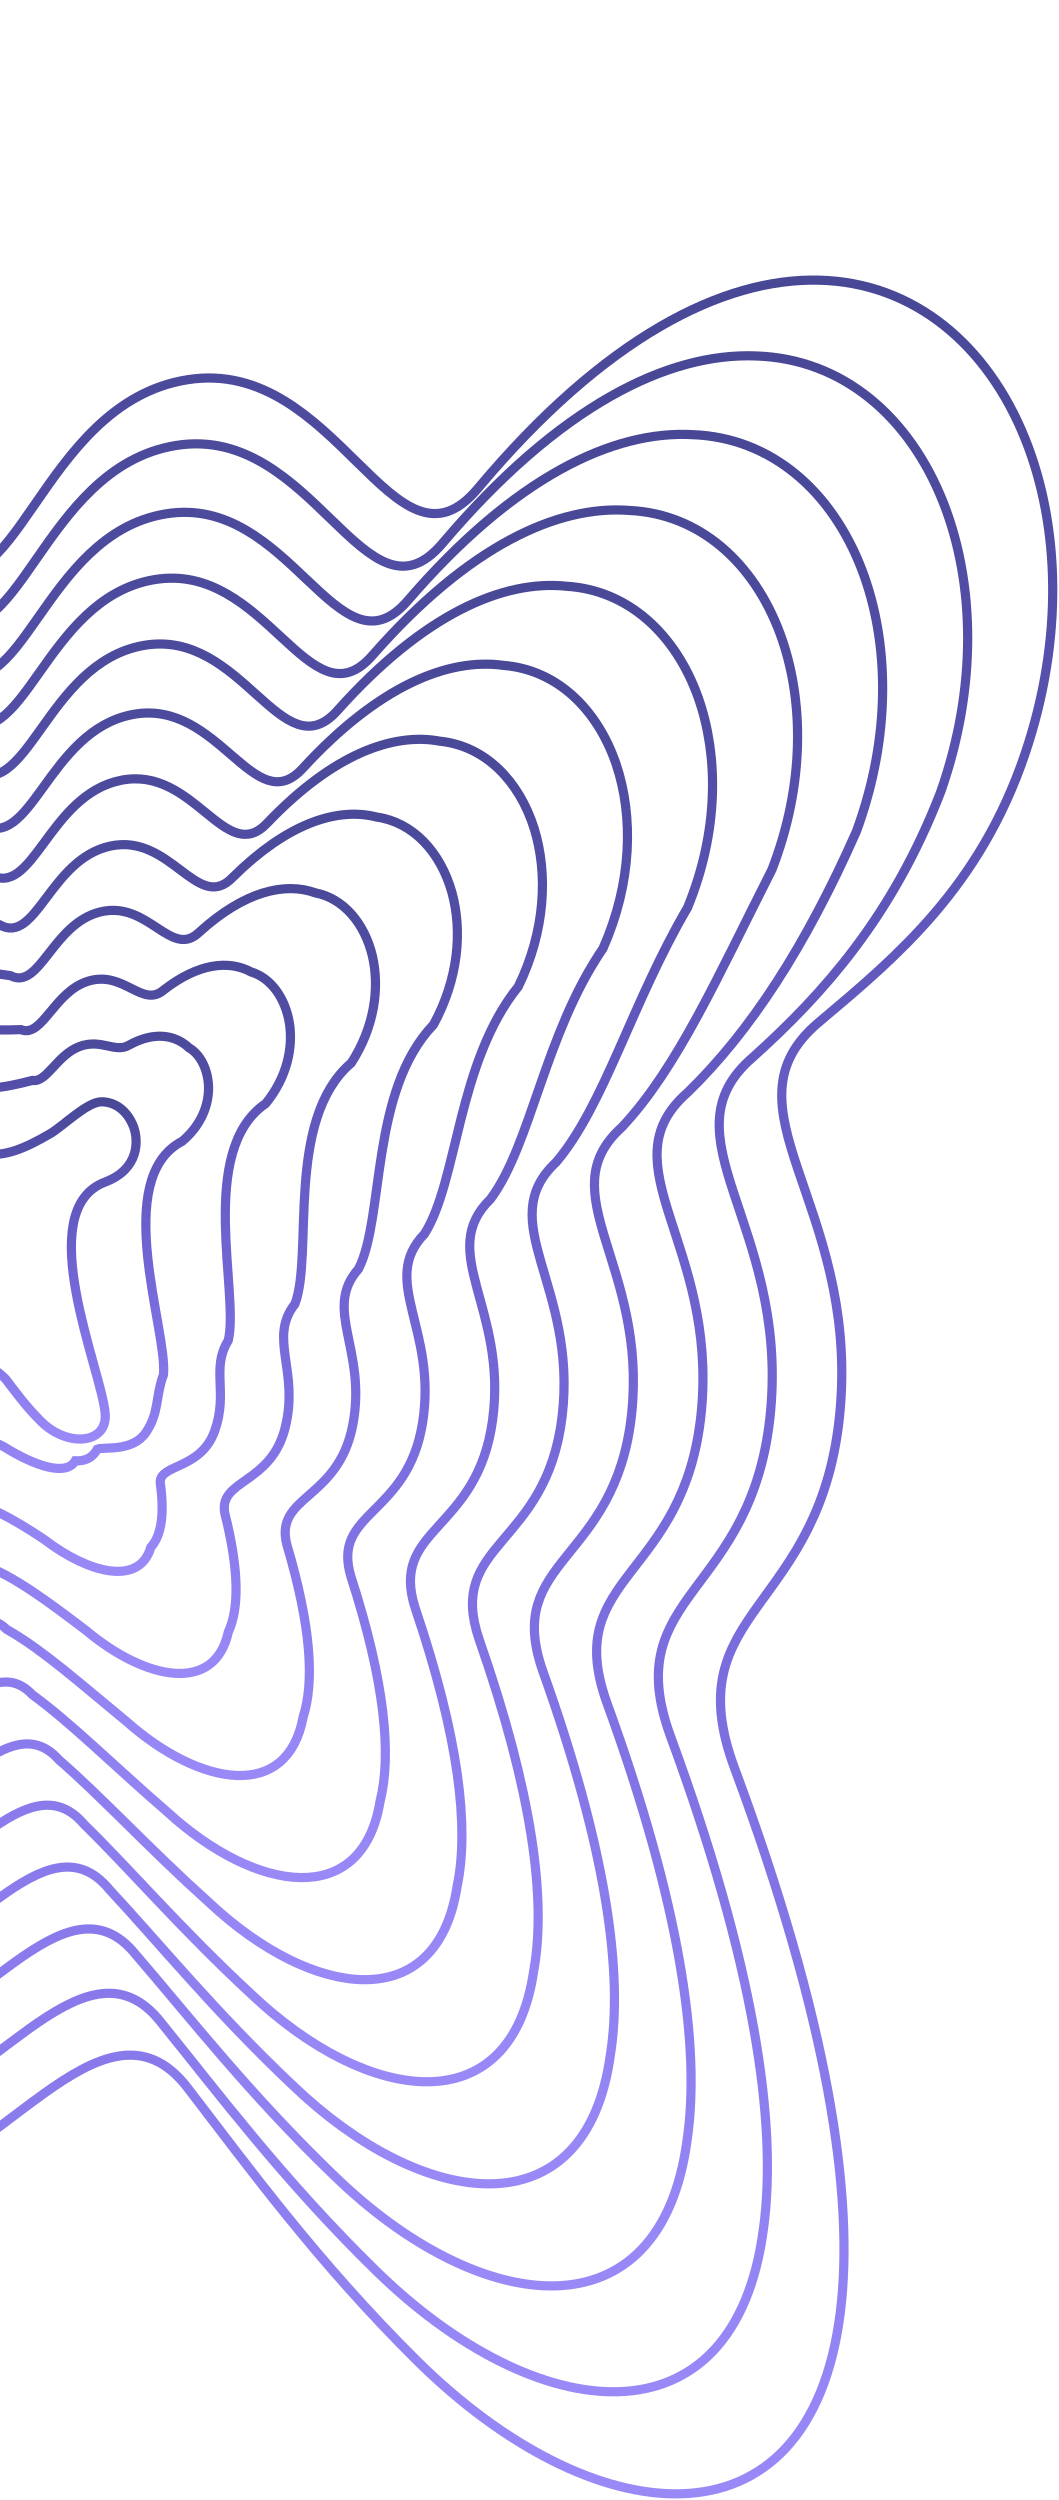
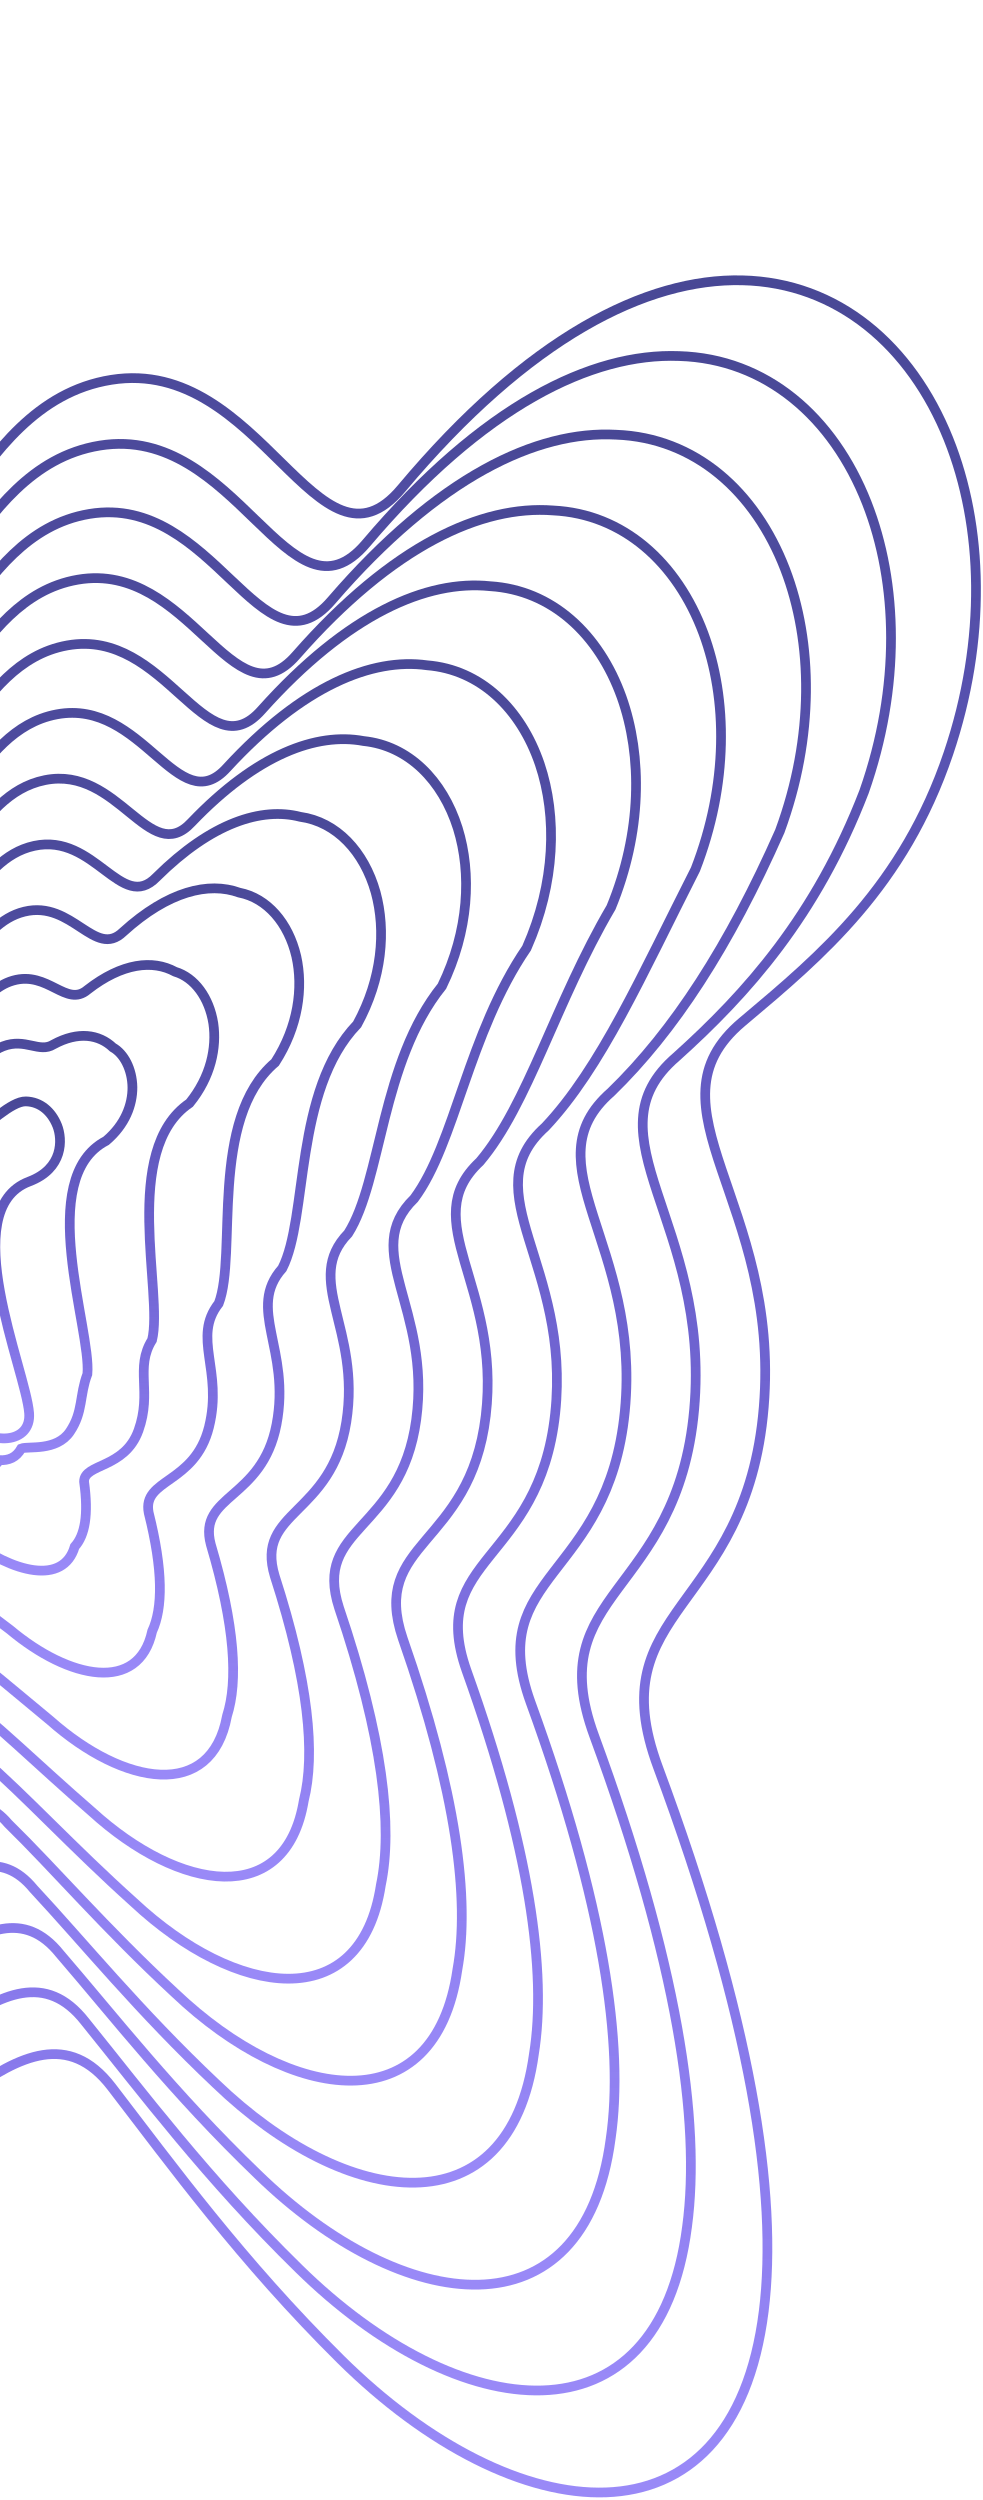
- <svg xmlns="http://www.w3.org/2000/svg" width="345" height="815" viewBox="0 0 345 815" fill="none">
-   <path d="M-125.131 50.001C-145.594 -4.981 -246.829 -32.132 -230.123 77.341C-227.384 95.292 -227.109 126.2 -230.123 163.822C-232.885 198.286 -286.949 217.143 -303.545 261.674C-329.572 331.512 -232.259 380.189 -247.745 416.902C-268.027 464.986 -330.132 485.848 -364.484 512.155C-396.823 536.92 -417.422 576.656 -425.331 617.51C-439.207 689.182 -414.026 764.292 -344.661 768.029C-309.937 769.9 -264.141 753.885 -206.629 710.599C-180.915 691.246 -158.241 675.297 -138.09 662.4C-86.224 629.207 -100.168 707.722 -38.494 710.599C-3.353 712.239 33.351 644.456 61.135 680.612C80.892 706.32 103.563 737.514 135.94 769.583C192.799 825.903 263.889 834.195 273.944 753.816C278.691 715.872 269.837 658.169 239.464 576.431C220.027 524.123 268.374 525.967 273.944 458.937C279.515 391.907 233.964 360.995 266.938 333.252L267.599 332.697C292.732 311.553 319.538 289.003 334.177 245.691C346.788 208.381 345.583 171.429 334.177 143.035C321.971 112.646 298.081 92.061 266.938 91.331C235.69 90.598 197.14 109.855 155.764 159.257C128.484 191.829 110.009 116.039 61.135 123.787C12.261 131.534 5.469 204.662 -23.81 183.452C-74.669 146.609 -101.165 114.394 -125.131 50.001Z" stroke="url(#paint0_linear_76_2678)" stroke-width="3" />
-   <path d="M-26.412 349.915C-29.526 341.474 -44.04 343.69 -44.774 352.837C-45.61 363.253 -40.512 376.826 -41.102 387.266C-42.239 407.424 -49.135 413.161 -62.866 423.786C-67.787 427.588 -70.922 433.688 -72.126 439.96C-74.237 450.963 -70.405 462.493 -59.849 463.067C-54.564 463.354 -47.595 460.895 -38.842 454.25C-34.929 451.279 -31.479 448.831 -28.412 446.851C-15.061 437.542 -2.636 444.836 1.907 449.647C4.914 453.594 8.364 458.382 13.292 463.305C21.945 471.951 35.049 470.819 34.294 460.885C33.228 446.851 10.027 394.467 34.294 385.333C45.566 381.09 45.196 371.479 43.461 367.12C41.603 362.455 37.967 359.294 33.228 359.182C28.472 359.07 20.594 367.12 16.308 369.61C0.487 378.804 -13.63 383.556 -26.412 349.915Z" stroke="url(#paint1_linear_76_2678)" stroke-width="3" />
-   <path d="M-213.197 101.293C-228.024 1.634 -135.511 26.477 -116.751 76.881C-93.782 138.503 -68.39 167.384 -20.675 200.075C6.159 219.259 12.617 152.489 57.368 145.232C102.119 137.975 119.216 206.75 144.253 177.121C182.332 132.184 217.738 114.949 246.339 116.036C274.754 116.897 296.539 135.942 307.545 163.903C317.823 190.051 318.671 223.983 306.685 258.119C291.041 298.695 268.449 323.951 245.505 344.602C215.537 370.291 256.702 398.665 251.246 459.69C245.789 520.715 201.305 518.868 218.597 566.068C245.784 639.991 253.526 692.058 248.934 726.224C239.579 799.137 174.51 791.32 122.289 739.966C92.344 710.674 71.13 682.34 52.547 659.37C26.987 626.653 -6.722 688.544 -39.052 687.32C-95.566 685.002 -83.236 613.774 -130.746 644.1C-149.399 655.961 -170.308 670.521 -193.945 688.116C-247.234 727.446 -289.251 740.976 -320.653 738.281C-383.712 734.599 -406.525 665.983 -393.759 600.523C-386.422 563.103 -367.496 526.726 -337.848 504.023C-305.343 479.13 -248.208 459.631 -229.65 414.065C-215.533 380.192 -304.178 335.363 -280.597 271.282C-265.596 230.225 -216.502 212.527 -213.951 180.701C-211.174 146.06 -211.078 117.682 -213.197 101.293Z" stroke="url(#paint2_linear_76_2678)" stroke-width="3" />
-   <path d="M-195.511 126.253C-208.436 36.736 -124.782 59.189 -107.752 104.849C-85.814 163.492 -61.562 188.944 -17.061 217.378C7.29 234.475 13.403 174.281 53.965 167.538C94.528 160.795 110.222 222.332 132.981 195.742C167.706 155.418 199.917 140.26 225.829 141.698C251.475 142.687 271.122 160.127 280.912 185.569C290.047 209.384 290.538 240.184 279.192 271.035C262.694 308.361 244.694 336.216 224.162 356.141C197.244 379.691 233.963 405.433 228.629 460.254C223.294 515.074 182.738 513.23 197.859 555.169C221.82 621.035 228.44 667.297 224.008 697.573C215.366 762.782 156.413 755.466 108.907 709.245C81.438 682.828 61.712 657.445 44.329 637.288C21.032 608.118 -9.634 663.913 -39.106 663.109C-90.377 661.357 -79.679 597.647 -122.763 625.008C-139.891 635.794 -159.005 648.917 -180.53 664.695C-229.518 699.941 -267.695 710.945 -295.73 707.437C-352.39 703.821 -372.802 641.925 -361.164 582.893C-354.409 549.028 -337.185 516.132 -310.27 495.565C-279.66 472.17 -227.578 454.099 -210.771 411.203C-198.044 380.282 -277.892 339.449 -256.79 281.336C-243.407 243.89 -199.354 227.41 -197.018 198.328C-194.484 166.781 -194.016 141.028 -195.511 126.253Z" stroke="url(#paint3_linear_76_2678)" stroke-width="3" />
-   <path d="M-178.589 150.206C-189.633 70.503 -114.708 90.648 -99.382 131.731C-78.44 187.601 -55.29 209.719 -13.935 234.001C7.971 249.073 13.748 195.236 50.186 188.984C86.623 182.731 100.939 237.254 121.454 213.607C152.879 177.748 181.944 164.612 205.207 166.405C228.123 167.524 245.664 183.422 254.253 206.438C262.258 228.005 262.392 255.786 251.67 283.464C234.291 317.672 220.855 348.218 202.705 367.487C178.795 388.983 211.123 412.188 205.903 461.003C200.683 509.818 163.991 507.971 176.964 544.803C197.737 602.854 203.243 643.479 198.966 669.978C191.023 727.721 138.096 720.88 95.231 679.625C70.195 655.986 51.926 633.461 35.716 616.042C14.646 590.311 -13.024 640.215 -39.684 639.826C-85.791 638.634 -76.709 582.21 -115.434 606.705C-131.063 616.454 -148.411 628.188 -167.858 642.208C-212.621 673.499 -247.017 682.018 -271.727 677.686C-322.076 674.124 -340.118 618.723 -329.59 565.903C-323.407 535.472 -307.857 505.936 -283.635 487.431C-254.871 465.45 -207.763 448.743 -192.682 408.365C-181.324 380.285 -252.497 343.3 -233.843 290.944C-222.057 256.972 -182.977 241.652 -180.852 215.209C-178.556 186.642 -177.716 163.42 -178.589 150.206Z" stroke="url(#paint4_linear_76_2678)" stroke-width="3" />
-   <path d="M-160.912 174.158C-170.054 104.273 -103.992 122.109 -90.396 158.613C-70.487 211.715 -48.481 230.498 -10.343 250.624C9.079 263.67 14.51 216.192 46.757 210.43C79.004 204.668 91.916 252.174 110.151 231.47C138.221 200.078 164.089 188.965 184.661 191.113C204.807 192.364 220.21 206.721 227.582 227.31C234.444 246.63 234.22 271.39 224.141 295.894C205.911 326.987 197.063 360.232 181.327 378.848C160.469 398.29 188.35 418.956 183.252 461.765C178.154 504.573 145.392 502.723 156.195 534.445C173.742 584.676 178.125 619.664 174.009 642.383C166.78 692.657 119.972 686.29 81.824 650.002C59.265 629.142 42.486 609.477 27.479 594.798C8.672 572.508 -15.953 616.517 -39.752 616.546C-80.614 615.913 -73.165 566.778 -107.461 588.406C-121.564 597.119 -137.116 607.463 -154.45 619.725C-194.909 647.059 -225.463 653.091 -246.804 647.933C-290.752 644.425 -306.391 595.52 -296.993 548.914C-291.393 521.917 -277.545 495.741 -256.059 479.299C-229.192 458.73 -187.139 443.387 -173.811 405.525C-163.843 380.284 -226.216 347.148 -210.042 300.55C-199.874 270.053 -165.837 255.892 -163.927 232.087C-161.873 206.5 -160.662 185.81 -160.912 174.158Z" stroke="url(#paint5_linear_76_2678)" stroke-width="3" />
-   <path d="M-143.24 199.237C-150.483 139.326 -93.284 154.813 -81.419 186.658C-62.547 236.87 -41.688 252.276 -6.772 268.204C10.165 279.195 15.25 238.181 43.306 232.922C71.361 227.663 82.869 268.047 98.823 250.333C123.535 223.478 146.206 214.412 164.087 216.911C181.461 218.29 194.726 231.073 200.882 249.189C206.601 266.219 206.02 287.903 196.585 309.177C177.511 337.085 173.246 372.953 159.923 390.873C142.116 408.218 165.55 426.299 160.576 463.005C155.603 499.711 126.772 497.861 135.404 524.403C149.727 566.704 152.987 595.975 149.033 614.864C142.519 657.558 101.832 651.68 68.403 620.439C48.323 602.405 33.035 585.643 19.231 573.737C2.689 554.937 -18.89 592.955 -39.828 593.399C-75.442 593.328 -69.624 551.591 -99.492 570.303C-112.068 577.961 -125.822 586.892 -141.042 597.368C-177.194 620.684 -203.904 624.216 -221.878 618.244C-259.425 614.798 -272.662 572.499 -264.393 532.211C-259.377 508.708 -247.231 485.952 -228.481 471.609C-203.514 452.499 -166.52 438.554 -154.945 403.293C-146.367 380.949 -199.938 351.736 -186.245 311C-177.694 284.047 -148.701 271.077 -147.005 249.963C-145.195 227.414 -143.613 209.302 -143.24 199.237Z" stroke="url(#paint6_linear_76_2678)" stroke-width="3" />
-   <path d="M-126.336 223.189C-131.693 173.1 -83.239 186.278 -73.081 213.542C-55.205 260.992 -35.45 273.059 -3.682 284.828C10.805 293.792 15.554 259.14 39.477 254.371C63.399 249.602 73.526 282.965 87.233 268.196C108.64 245.81 128.159 238.769 143.386 241.625C158.026 243.135 169.18 254.377 174.132 270.065C178.72 284.847 177.781 303.51 168.97 321.609C149.011 346.401 149.321 384.98 138.384 402.249C123.591 417.54 142.627 433.081 137.766 463.778C132.906 494.474 107.947 492.62 114.427 514.049C125.554 548.526 127.699 572.155 123.9 587.261C118.086 622.482 83.435 617.078 54.656 590.806C37.013 575.553 23.184 561.652 10.555 552.488C-3.757 537.131 -22.335 569.253 -40.455 570.114C-70.897 570.604 -66.698 536.16 -92.199 552.004C-103.273 558.626 -115.259 566.166 -128.397 574.882C-160.318 594.239 -183.24 595.281 -197.883 588.481C-229.107 585.087 -239.969 549.287 -232.812 515.216C-228.369 495.148 -217.9 475.755 -201.847 463.475C-178.729 445.777 -146.717 433.195 -136.87 400.447C-129.665 380.943 -174.545 355.58 -163.304 320.603C-156.354 297.125 -132.343 285.314 -130.858 266.839C-129.287 247.272 -127.332 231.692 -126.336 223.189Z" stroke="url(#paint7_linear_76_2678)" stroke-width="3" />
-   <path d="M-108.687 247.139C-112.145 206.881 -72.564 217.748 -64.14 240.43C-47.309 285.126 -28.71 293.851 -0.177 301.454C11.822 308.388 16.223 280.103 35.949 275.823C55.676 271.544 64.395 297.88 75.818 286.058C93.862 268.145 110.179 263.131 122.712 266.345C134.578 267.988 143.592 277.689 147.328 290.948C150.773 303.482 149.479 319.123 141.315 334.045C120.526 355.721 125.409 397.032 116.886 413.654C105.146 426.892 119.733 439.893 115 464.574C110.266 489.256 89.244 487.398 93.556 503.708C101.459 530.353 102.483 548.334 98.848 559.653C93.751 587.394 65.227 582.463 41.173 561.164C26.015 548.693 13.682 537.656 2.262 531.238C-9.782 519.327 -25.309 545.549 -40.564 546.829C-65.752 547.881 -63.184 520.737 -84.25 533.711C-93.794 539.296 -103.979 545.445 -115 552.399C-142.604 567.794 -161.678 566.339 -172.951 558.706C-197.77 555.365 -206.229 526.068 -200.203 498.218C-196.345 481.587 -187.581 465.558 -174.268 455.341C-153.061 439.052 -126.115 427.832 -118.023 397.592C-112.209 380.93 -148.281 359.417 -139.522 330.202C-134.189 310.201 -115.224 299.547 -113.955 283.711C-112.626 267.126 -110.304 254.079 -108.687 247.139Z" stroke="url(#paint8_linear_76_2678)" stroke-width="3" />
-   <path d="M-91.533 271.087C-93.107 240.673 -62.185 249.227 -55.449 267.322C-39.565 309.279 -22.014 314.654 3.448 318.082C13.024 322.983 17.102 301.071 32.739 297.28C48.376 293.489 55.736 312.788 64.937 303.918C79.719 290.483 92.922 287.502 102.829 291.077C111.985 292.854 118.908 301.013 121.446 311.843C123.766 322.127 122.107 334.743 114.544 346.485C92.797 365.047 102.294 409.121 96.141 425.104C87.392 436.287 97.606 446.746 92.972 465.405C88.337 484.065 71.137 482.201 73.3 493.384C78.018 512.183 77.924 524.505 74.431 532.03C70.022 552.28 47.471 547.822 28.011 531.501C15.252 521.815 4.347 513.646 -5.93 509.98C-15.772 501.521 -28.334 521.836 -40.807 523.538C-60.879 525.154 -59.93 505.321 -76.676 515.422L-77.141 515.684C-85.067 520.153 -93.355 524.826 -102.148 529.917C-125.589 541.343 -140.918 537.382 -148.881 528.909C-167.426 525.618 -173.526 502.832 -168.598 481.209C-165.303 468.018 -158.197 455.356 -147.551 447.205C-128.132 432.321 -106.104 422.462 -99.723 394.723C-95.27 380.902 -122.725 363.241 -116.402 339.794C-112.66 323.27 -98.641 313.772 -97.58 300.576C-96.487 286.974 -93.781 276.463 -91.533 271.087Z" stroke="url(#paint9_linear_76_2678)" stroke-width="3" />
-   <path d="M-73.927 296.197C-73.603 275.76 -51.582 281.963 -46.586 295.392C-31.767 334.42 -15.396 336.422 6.801 335.66C13.88 338.508 17.604 323.065 29.03 319.78C40.457 316.496 46.401 328.672 53.309 322.792C64.714 313.896 74.701 312.959 81.905 316.879C88.28 318.782 93.056 325.363 94.377 333.715C95.552 341.704 93.541 351.239 86.635 359.749C64.092 375.113 78.138 421.749 74.404 437.02C68.715 446.099 74.475 453.969 69.973 466.524C65.471 479.079 52.226 477.219 52.222 483.225C53.715 494.097 52.502 500.707 49.178 504.405C45.49 517.075 29.088 513.11 14.373 501.84C4.112 494.982 -5.285 489.716 -14.34 488.818C-21.904 483.848 -31.404 498.167 -40.998 500.281C-55.797 502.455 -56.477 490.019 -68.773 497.202C-75.3 500.693 -81.931 504.035 -88.77 507.439C-107.869 514.848 -119.335 508.4 -123.924 499.126C-136.049 495.9 -139.742 479.725 -135.95 464.425C-133.243 454.733 -127.848 445.494 -119.953 439.445C-102.469 426.033 -85.529 417.579 -80.909 392.465C-77.851 381.548 -96.475 367.818 -92.637 350.242C-90.516 337.269 -81.553 328.969 -80.709 318.471C-79.86 307.914 -76.791 299.984 -73.927 296.197Z" stroke="url(#paint10_linear_76_2678)" stroke-width="3" />
-   <path d="M-56.06 320.179C-53.847 309.647 -40.657 313.518 -37.386 322.322C-23.61 358.51 -8.392 357.154 10.583 352.214C15.186 353.019 18.563 343.995 25.813 341.208C33.063 338.421 37.607 343.522 42.241 340.612C50.299 336.221 57.098 337.32 61.621 341.593C65.236 343.625 67.883 348.645 67.993 354.544C68.031 360.262 65.667 366.744 59.407 372.049C36.042 384.257 54.633 433.542 53.302 448.133C50.651 455.134 51.985 460.439 47.61 466.933C43.235 473.428 33.909 471.566 31.747 472.424C30.033 475.416 27.706 476.345 24.546 476.236C21.571 481.375 11.267 477.892 1.256 471.635C-6.532 467.582 -14.439 465.2 -22.29 467.059C-27.596 465.558 -34.06 473.928 -40.802 476.458C-50.373 479.192 -52.674 474.106 -60.556 478.394C-65.559 480.838 -70.398 482.777 -75.13 484.407C-89.932 487.825 -97.568 478.884 -98.804 468.793C-104.555 465.626 -105.857 456.008 -103.191 446.982C-101.067 440.757 -97.369 434.912 -92.2 430.947C-76.62 418.975 -64.723 411.905 -61.849 389.358C-60.176 381.313 -70.034 371.475 -68.666 359.715C-68.154 350.256 -64.213 343.135 -63.582 335.306C-62.975 327.761 -59.541 322.39 -56.06 320.179Z" stroke="url(#paint11_linear_76_2678)" stroke-width="3" />
+ <svg xmlns="http://www.w3.org/2000/svg" width="303" height="771" viewBox="0 0 303 771" fill="none">
+   <path d="M-141.733 47.378C-161.078 -4.6 -256.782 -30.268 -240.989 73.225C-238.4 90.195 -238.139 119.414 -240.989 154.981C-243.6 187.561 -294.71 205.389 -310.399 247.487C-335.004 313.509 -243.008 359.527 -257.648 394.233C-276.822 439.69 -335.534 459.413 -368.009 484.282C-398.581 507.694 -418.054 545.26 -425.531 583.881C-438.649 651.638 -414.844 722.644 -349.269 726.177C-316.442 727.945 -273.148 712.805 -218.778 671.885C-194.469 653.589 -173.034 638.511 -153.984 626.319C-104.951 594.94 -118.134 669.164 -59.83 671.885C-26.608 673.434 8.09 609.356 34.356 643.536C53.033 667.839 74.466 697.329 105.074 727.646C158.827 780.888 226.033 788.728 235.539 712.74C240.026 676.869 231.655 622.319 202.942 545.046C184.567 495.597 230.272 497.34 235.539 433.972C240.805 370.604 197.742 341.381 228.915 315.154L229.54 314.629C253.3 294.641 278.641 273.323 292.481 232.376C304.402 197.106 303.263 162.172 292.481 135.329C280.941 106.601 258.357 87.14 228.915 86.45C199.374 85.757 162.931 103.962 123.815 150.665C98.025 181.458 80.56 109.809 34.356 117.133C-11.847 124.457 -18.269 193.589 -45.948 173.538C-94.028 138.708 -119.077 108.254 -141.733 47.378Z" stroke="url(#paint0_linear_76_2678)" stroke-width="3" />
+   <path d="M-48.407 330.907C-51.352 322.927 -65.072 325.022 -65.766 333.669C-66.557 343.516 -61.737 356.347 -62.294 366.217C-63.37 385.273 -69.889 390.697 -82.87 400.741C-87.522 404.336 -90.486 410.103 -91.624 416.032C-93.62 426.433 -89.997 437.334 -80.017 437.876C-75.022 438.148 -68.433 435.824 -60.159 429.542C-56.459 426.733 -53.197 424.418 -50.298 422.546C-37.677 413.746 -25.931 420.642 -21.635 425.189C-18.793 428.921 -15.531 433.448 -10.873 438.102C-2.693 446.275 9.695 445.205 8.982 435.814C7.974 422.546 -13.96 373.025 8.982 364.389C19.638 360.378 19.288 351.292 17.648 347.171C15.891 342.761 12.454 339.774 7.974 339.668C3.478 339.561 -3.969 347.171 -8.021 349.526C-22.978 358.217 -36.323 362.71 -48.407 330.907Z" stroke="url(#paint1_linear_76_2678)" stroke-width="3" />
+   <path d="M-224.988 95.868C-239.004 1.654 -151.546 25.139 -133.811 72.79C-112.097 131.045 -88.092 158.348 -42.984 189.253C-17.616 207.389 -11.511 144.267 30.795 137.406C73.101 130.546 89.263 195.564 112.933 167.553C148.931 125.071 182.403 108.778 209.441 109.806C236.304 110.62 256.899 128.624 267.304 155.057C277.02 179.776 277.822 211.855 266.49 244.126C251.701 282.485 230.344 306.361 208.653 325.883C180.322 350.169 219.238 376.993 214.08 434.684C208.922 492.375 166.868 490.629 183.215 535.25C208.917 605.134 216.236 654.356 211.895 686.656C203.05 755.585 141.537 748.195 92.169 699.647C63.86 671.956 43.805 645.169 26.237 623.454C2.074 592.525 -29.794 651.034 -60.358 649.877C-113.783 647.686 -102.127 580.349 -147.041 609.019C-164.675 620.231 -184.442 633.996 -206.787 650.629C-257.165 687.811 -296.886 700.602 -326.573 698.054C-386.187 694.573 -407.753 629.706 -395.685 567.822C-388.748 532.446 -370.857 498.058 -342.828 476.595C-312.099 453.062 -258.086 434.628 -240.542 391.551C-227.196 359.529 -310.998 317.149 -288.705 256.569C-274.524 217.756 -228.112 201.025 -225.7 170.938C-223.076 138.189 -222.985 111.362 -224.988 95.868Z" stroke="url(#paint2_linear_76_2678)" stroke-width="3" />
+   <path d="M-208.267 119.465C-220.487 34.838 -141.403 56.064 -125.303 99.23C-104.564 154.669 -81.637 178.731 -39.568 205.611C-16.546 221.773 -10.768 164.868 27.579 158.494C65.925 152.12 80.762 210.294 102.277 185.157C135.105 147.036 165.556 132.706 190.052 134.066C214.297 135 232.871 151.488 242.126 175.54C250.762 198.053 251.225 227.171 240.5 256.336C224.903 291.622 207.886 317.956 188.477 336.792C163.029 359.056 197.742 383.392 192.699 435.217C187.656 487.042 149.315 485.299 163.61 524.947C186.263 587.214 192.52 630.948 188.331 659.57C180.161 721.216 124.429 714.3 79.519 670.604C53.55 645.631 34.902 621.634 18.469 602.578C-3.555 575.002 -32.546 627.749 -60.408 626.989C-108.877 625.333 -98.764 565.104 -139.494 590.97C-155.686 601.166 -173.756 613.572 -194.105 628.489C-240.416 661.809 -276.508 672.211 -303.011 668.895C-356.576 665.476 -375.872 606.963 -364.87 551.155C-358.484 519.141 -342.201 488.042 -316.757 468.599C-287.819 446.482 -238.583 429.399 -222.694 388.846C-210.662 359.615 -286.147 321.013 -266.199 266.074C-253.547 230.674 -211.901 215.095 -209.692 187.602C-207.296 157.778 -206.854 133.432 -208.267 119.465Z" stroke="url(#paint3_linear_76_2678)" stroke-width="3" />
+   <path d="M-192.27 142.109C-202.711 66.76 -131.879 85.805 -117.39 124.643C-97.593 177.46 -75.708 198.371 -36.612 221.325C-15.902 235.574 -10.441 184.678 24.005 178.768C58.452 172.857 71.985 224.401 91.38 202.045C121.088 168.146 148.565 155.727 170.557 157.422C192.221 158.48 208.803 173.51 216.923 195.269C224.491 215.658 224.617 241.92 214.481 268.086C198.052 300.426 185.35 329.302 168.191 347.519C145.588 367.84 176.15 389.777 171.215 435.925C166.28 482.074 131.593 480.327 143.857 515.147C163.495 570.026 168.7 608.432 164.657 633.483C157.148 688.071 107.112 681.603 66.589 642.602C42.921 620.255 25.65 598.961 10.326 582.494C-9.593 558.169 -35.751 605.345 -60.954 604.978C-104.542 603.851 -95.956 550.51 -132.565 573.666C-147.341 582.883 -163.741 593.976 -182.125 607.23C-224.443 636.811 -256.96 644.865 -280.32 640.77C-327.918 637.402 -344.974 585.028 -335.021 535.094C-329.176 506.326 -314.476 478.403 -291.577 460.91C-264.385 440.129 -219.85 424.335 -205.593 386.163C-194.856 359.617 -262.14 324.653 -244.505 275.157C-233.363 243.042 -196.419 228.559 -194.409 203.56C-192.239 176.554 -191.445 154.601 -192.27 142.109Z" stroke="url(#paint4_linear_76_2678)" stroke-width="3" />
+   <path d="M-175.559 164.752C-184.202 98.685 -121.749 115.547 -108.896 150.057C-90.075 200.257 -69.271 218.014 -33.217 237.041C-14.856 249.374 -9.721 204.49 20.764 199.042C51.249 193.595 63.456 238.506 80.694 218.933C107.23 189.256 131.685 178.75 151.134 180.781C170.178 181.963 184.74 195.536 191.709 215C198.197 233.265 197.985 256.672 188.456 279.837C171.222 309.231 162.858 340.66 147.982 358.259C128.263 376.639 154.62 396.176 149.801 436.645C144.982 477.115 114.01 475.366 124.222 505.355C140.811 552.842 144.954 585.917 141.063 607.395C134.229 654.923 89.978 648.904 53.915 614.598C32.589 594.878 16.726 576.287 2.539 562.41C-15.241 541.338 -38.52 582.943 -61.019 582.97C-99.648 582.372 -92.606 535.921 -125.029 556.367C-138.361 564.605 -153.063 574.383 -169.45 585.975C-207.698 611.815 -236.583 617.518 -256.759 612.642C-298.306 609.325 -313.09 563.093 -304.205 519.033C-298.912 493.511 -285.82 468.766 -265.507 453.222C-240.108 433.777 -200.353 419.272 -187.753 383.478C-178.33 359.616 -237.295 328.291 -222.005 284.238C-212.392 255.408 -180.215 242.021 -178.409 219.516C-176.468 195.327 -175.323 175.768 -175.559 164.752Z" stroke="url(#paint5_linear_76_2678)" stroke-width="3" />
+   <path d="M-158.853 188.461C-165.7 131.823 -111.626 146.464 -100.41 176.569C-82.568 224.038 -62.849 238.602 -29.84 253.659C-13.829 264.05 -9.022 225.278 17.501 220.306C44.024 215.334 54.903 253.511 69.985 236.765C93.347 211.377 114.779 202.807 131.683 205.169C148.108 206.473 160.648 218.558 166.468 235.684C171.875 251.783 171.326 272.282 162.405 292.395C144.373 318.777 140.342 352.685 127.747 369.627C110.913 386.024 133.066 403.117 128.364 437.818C123.662 472.518 96.407 470.77 104.568 495.862C118.107 535.851 121.19 563.523 117.452 581.38C111.294 621.741 72.829 616.184 41.227 586.65C22.244 569.602 7.792 553.756 -5.258 542.5C-20.896 524.727 -41.297 560.668 -61.09 561.088C-94.759 561.02 -89.259 521.564 -117.495 539.254C-129.384 546.493 -142.386 554.936 -156.775 564.839C-190.952 586.882 -216.203 590.221 -233.194 584.576C-268.69 581.317 -281.204 541.329 -273.386 503.243C-268.644 481.024 -257.162 459.511 -239.436 445.952C-215.834 427.886 -180.861 414.703 -169.918 381.368C-161.809 360.245 -212.453 332.628 -199.508 294.118C-191.425 268.637 -164.015 256.376 -162.412 236.415C-160.7 215.099 -159.206 197.976 -158.853 188.461Z" stroke="url(#paint6_linear_76_2678)" stroke-width="3" />
+   <path d="M-142.872 211.104C-147.936 163.752 -102.13 176.21 -92.527 201.985C-75.628 246.842 -56.952 258.25 -26.92 269.376C-13.224 277.85 -8.735 245.091 13.881 240.583C36.496 236.074 46.07 267.614 59.028 253.652C79.265 232.489 97.718 225.833 112.113 228.533C125.953 229.961 136.498 240.588 141.18 255.419C145.517 269.394 144.629 287.037 136.299 304.147C117.431 327.584 117.724 364.055 107.385 380.381C93.4 394.837 111.395 409.529 106.801 438.548C102.206 467.567 78.61 465.815 84.737 486.073C95.256 518.666 97.284 541.004 93.692 555.285C88.196 588.582 55.437 583.473 28.231 558.637C11.552 544.217 -1.521 531.075 -13.46 522.412C-26.99 507.894 -44.553 538.261 -61.684 539.075C-90.462 539.538 -86.493 506.976 -110.6 521.954C-121.07 528.214 -132.4 535.343 -144.821 543.582C-174.997 561.882 -196.667 562.866 -210.51 556.438C-240.028 553.23 -250.297 519.386 -243.531 487.177C-239.33 468.205 -229.434 449.871 -214.258 438.262C-192.403 421.531 -162.14 409.636 -152.831 378.677C-146.02 360.239 -188.448 336.262 -177.821 303.196C-171.25 281.001 -148.551 269.835 -147.148 252.37C-145.662 233.871 -143.814 219.143 -142.872 211.104Z" stroke="url(#paint7_linear_76_2678)" stroke-width="3" />
+   <path d="M-126.188 233.746C-129.457 195.687 -92.038 205.961 -84.075 227.403C-68.163 269.657 -50.58 277.905 -23.606 285.093C-12.263 291.649 -8.102 264.909 10.546 260.863C29.195 256.817 37.438 281.714 48.236 270.538C65.295 253.604 80.72 248.864 92.569 251.903C103.787 253.456 112.308 262.626 115.84 275.162C119.097 287.011 117.873 301.796 110.155 315.903C90.502 336.395 95.118 375.449 87.061 391.163C75.962 403.678 89.752 415.968 85.278 439.301C80.803 462.635 60.929 460.878 65.006 476.297C72.477 501.486 73.445 518.484 70.008 529.185C65.19 555.41 38.224 550.749 15.485 530.614C1.154 518.824 -10.504 508.39 -21.301 502.323C-32.686 491.062 -47.366 515.852 -61.787 517.062C-85.599 518.056 -83.171 492.395 -103.086 504.66C-112.108 509.94 -121.737 515.754 -132.156 522.328C-158.252 536.882 -176.284 535.506 -186.941 528.29C-210.404 525.131 -218.401 497.435 -212.704 471.107C-209.057 455.384 -200.772 440.231 -188.186 430.573C-168.138 415.174 -142.664 404.567 -135.014 375.979C-129.518 360.227 -163.618 339.889 -155.338 312.271C-150.296 293.362 -132.368 283.29 -131.168 268.32C-129.912 252.64 -127.716 240.307 -126.188 233.746Z" stroke="url(#paint8_linear_76_2678)" stroke-width="3" />
+   <path d="M-109.97 256.385C-111.458 227.633 -82.227 235.719 -75.858 252.826C-60.842 292.491 -44.25 297.572 -20.179 300.812C-11.126 305.446 -7.271 284.731 7.512 281.147C22.294 277.564 29.253 295.808 37.951 287.422C51.925 274.722 64.406 271.903 73.772 275.283C82.428 276.963 88.973 284.676 91.372 294.914C93.565 304.637 91.997 316.563 84.847 327.664C64.289 345.212 73.267 386.878 67.45 401.987C59.179 412.56 68.835 422.447 64.454 440.087C60.072 457.727 43.812 455.965 45.857 466.537C50.316 484.309 50.228 495.957 46.926 503.071C42.758 522.215 21.439 518 3.042 502.572C-9.019 493.415 -19.329 485.692 -29.045 482.226C-38.349 474.23 -50.225 493.435 -62.016 495.043C-80.991 496.572 -80.094 477.822 -95.925 487.371L-96.361 487.616C-103.855 491.841 -111.691 496.26 -120.005 501.073C-142.166 511.876 -156.658 508.131 -164.185 500.121C-181.717 497.01 -187.484 475.468 -182.825 455.027C-179.711 442.557 -172.992 430.587 -162.928 422.881C-144.57 408.811 -123.746 399.49 -117.713 373.266C-113.503 360.201 -139.458 343.505 -133.481 321.339C-129.943 305.717 -116.69 296.738 -115.687 284.263C-114.654 271.404 -112.096 261.467 -109.97 256.385Z" stroke="url(#paint9_linear_76_2678)" stroke-width="3" />
+   <path d="M-93.326 280.124C-93.02 260.803 -72.203 266.667 -67.479 279.362C-53.47 316.258 -37.994 318.151 -17.009 317.431C-10.317 320.123 -6.797 305.523 4.005 302.418C14.807 299.313 20.428 310.824 26.958 305.266C37.739 296.855 47.181 295.969 53.991 299.676C60.018 301.474 64.534 307.695 65.782 315.591C66.893 323.144 64.992 332.158 58.463 340.203C37.152 354.728 50.43 398.816 46.901 413.252C41.522 421.836 46.967 429.275 42.711 441.144C38.456 453.013 25.934 451.255 25.93 456.933C27.341 467.211 26.195 473.46 23.053 476.956C19.566 488.934 4.06 485.185 -9.851 474.531C-19.551 468.048 -28.435 463.07 -36.996 462.22C-44.146 457.522 -53.127 471.059 -62.197 473.057C-76.187 475.113 -76.83 463.356 -88.454 470.147C-94.624 473.446 -100.893 476.606 -107.359 479.824C-125.414 486.828 -136.254 480.732 -140.592 471.965C-152.054 468.916 -155.545 453.624 -151.961 439.16C-149.402 429.997 -144.302 421.263 -136.838 415.545C-120.309 402.866 -104.295 394.874 -99.927 371.132C-97.036 360.811 -114.642 347.832 -111.015 331.215C-109.009 318.951 -100.536 311.105 -99.738 301.181C-98.935 291.2 -96.034 283.704 -93.326 280.124Z" stroke="url(#paint10_linear_76_2678)" stroke-width="3" />
+   <path d="M-76.436 302.795C-74.344 292.838 -61.874 296.498 -58.782 304.821C-45.758 339.032 -31.372 337.75 -13.433 333.08C-9.082 333.841 -5.89 325.31 0.964 322.675C7.818 320.04 12.114 324.863 16.495 322.111C24.113 317.961 30.541 319 34.816 323.039C38.234 324.96 40.736 329.706 40.84 335.283C40.876 340.688 38.641 346.816 32.722 351.831C10.635 363.372 28.21 409.964 26.952 423.758C24.445 430.376 25.706 435.391 21.57 441.531C17.434 447.671 8.618 445.911 6.574 446.722C4.954 449.551 2.754 450.428 -0.233 450.326C-3.046 455.184 -12.787 451.892 -22.251 445.976C-29.614 442.145 -37.088 439.893 -44.511 441.651C-49.527 440.231 -55.637 448.144 -62.011 450.535C-71.059 453.12 -73.234 448.312 -80.686 452.366C-85.416 454.676 -89.99 456.509 -94.464 458.05C-108.457 461.282 -115.675 452.829 -116.844 443.29C-122.281 440.295 -123.512 431.203 -120.991 422.67C-118.983 416.785 -115.487 411.26 -110.601 407.511C-95.872 396.194 -84.626 389.509 -81.909 368.194C-80.327 360.589 -89.646 351.288 -88.353 340.171C-87.869 331.229 -84.143 324.496 -83.547 317.095C-82.973 309.963 -79.726 304.885 -76.436 302.795Z" stroke="url(#paint11_linear_76_2678)" stroke-width="3" />
  <defs>
-     <linearGradient id="paint0_linear_76_2678" x1="-42.906" y1="2" x2="-42.906" y2="813" gradientUnits="userSpaceOnUse">
+     <linearGradient id="paint0_linear_76_2678" x1="-64" y1="2" x2="-64" y2="768.691" gradientUnits="userSpaceOnUse">
      <stop stop-color="#3F4283" />
      <stop offset="1" stop-color="#3314F0" stop-opacity="0.5" />
    </linearGradient>
-     <linearGradient id="paint1_linear_76_2678" x1="-14.154" y1="344.641" x2="-14.154" y2="469.126" gradientUnits="userSpaceOnUse">
+     <linearGradient id="paint1_linear_76_2678" x1="-36.819" y1="325.921" x2="-36.819" y2="443.605" gradientUnits="userSpaceOnUse">
      <stop stop-color="#3F4283" />
      <stop offset="1" stop-color="#3314F0" stop-opacity="0.5" />
    </linearGradient>
-     <linearGradient id="paint2_linear_76_2678" x1="-40.852" y1="32.813" x2="-40.852" y2="779.722" gradientUnits="userSpaceOnUse">
+     <linearGradient id="paint2_linear_76_2678" x1="-62.059" y1="31.13" x2="-62.059" y2="737.231" gradientUnits="userSpaceOnUse">
      <stop stop-color="#3F4283" />
      <stop offset="1" stop-color="#3314F0" stop-opacity="0.5" />
    </linearGradient>
-     <linearGradient id="paint3_linear_76_2678" x1="-38.285" y1="64.859" x2="-38.285" y2="745.211" gradientUnits="userSpaceOnUse">
+     <linearGradient id="paint3_linear_76_2678" x1="-59.631" y1="61.424" x2="-59.631" y2="704.606" gradientUnits="userSpaceOnUse">
      <stop stop-color="#3F4283" />
      <stop offset="1" stop-color="#3314F0" stop-opacity="0.5" />
    </linearGradient>
-     <linearGradient id="paint4_linear_76_2678" x1="-36.231" y1="95.672" x2="-36.231" y2="711.933" gradientUnits="userSpaceOnUse">
+     <linearGradient id="paint4_linear_76_2678" x1="-57.69" y1="90.554" x2="-57.69" y2="673.146" gradientUnits="userSpaceOnUse">
      <stop stop-color="#3F4283" />
      <stop offset="1" stop-color="#3314F0" stop-opacity="0.5" />
    </linearGradient>
-     <linearGradient id="paint5_linear_76_2678" x1="-33.664" y1="126.485" x2="-33.664" y2="678.655" gradientUnits="userSpaceOnUse">
+     <linearGradient id="paint5_linear_76_2678" x1="-55.264" y1="119.684" x2="-55.264" y2="641.686" gradientUnits="userSpaceOnUse">
      <stop stop-color="#3F4283" />
      <stop offset="1" stop-color="#3314F0" stop-opacity="0.5" />
    </linearGradient>
-     <linearGradient id="paint6_linear_76_2678" x1="-31.096" y1="158.53" x2="-31.096" y2="645.377" gradientUnits="userSpaceOnUse">
+     <linearGradient id="paint6_linear_76_2678" x1="-52.836" y1="149.978" x2="-52.836" y2="610.226" gradientUnits="userSpaceOnUse">
      <stop stop-color="#3F4283" />
      <stop offset="1" stop-color="#3314F0" stop-opacity="0.5" />
    </linearGradient>
-     <linearGradient id="paint7_linear_76_2678" x1="-29.043" y1="189.343" x2="-29.043" y2="612.099" gradientUnits="userSpaceOnUse">
+     <linearGradient id="paint7_linear_76_2678" x1="-50.895" y1="179.108" x2="-50.895" y2="578.766" gradientUnits="userSpaceOnUse">
      <stop stop-color="#3F4283" />
      <stop offset="1" stop-color="#3314F0" stop-opacity="0.5" />
    </linearGradient>
-     <linearGradient id="paint8_linear_76_2678" x1="-26.476" y1="220.157" x2="-26.476" y2="578.821" gradientUnits="userSpaceOnUse">
+     <linearGradient id="paint8_linear_76_2678" x1="-48.468" y1="208.237" x2="-48.468" y2="547.306" gradientUnits="userSpaceOnUse">
      <stop stop-color="#3F4283" />
      <stop offset="1" stop-color="#3314F0" stop-opacity="0.5" />
    </linearGradient>
-     <linearGradient id="paint9_linear_76_2678" x1="-23.909" y1="250.97" x2="-23.909" y2="545.543" gradientUnits="userSpaceOnUse">
+     <linearGradient id="paint9_linear_76_2678" x1="-46.041" y1="237.367" x2="-46.041" y2="515.846" gradientUnits="userSpaceOnUse">
      <stop stop-color="#3F4283" />
      <stop offset="1" stop-color="#3314F0" stop-opacity="0.5" />
    </linearGradient>
-     <linearGradient id="paint10_linear_76_2678" x1="-21.342" y1="283.015" x2="-21.342" y2="512.264" gradientUnits="userSpaceOnUse">
+     <linearGradient id="paint10_linear_76_2678" x1="-43.614" y1="267.662" x2="-43.614" y2="484.386" gradientUnits="userSpaceOnUse">
      <stop stop-color="#3F4283" />
      <stop offset="1" stop-color="#3314F0" stop-opacity="0.5" />
    </linearGradient>
-     <linearGradient id="paint11_linear_76_2678" x1="-18.262" y1="313.828" x2="-18.262" y2="485.149" gradientUnits="userSpaceOnUse">
+     <linearGradient id="paint11_linear_76_2678" x1="-40.702" y1="296.791" x2="-40.702" y2="458.752" gradientUnits="userSpaceOnUse">
      <stop stop-color="#3F4283" />
      <stop offset="1" stop-color="#3314F0" stop-opacity="0.5" />
    </linearGradient>
  </defs>
</svg>
